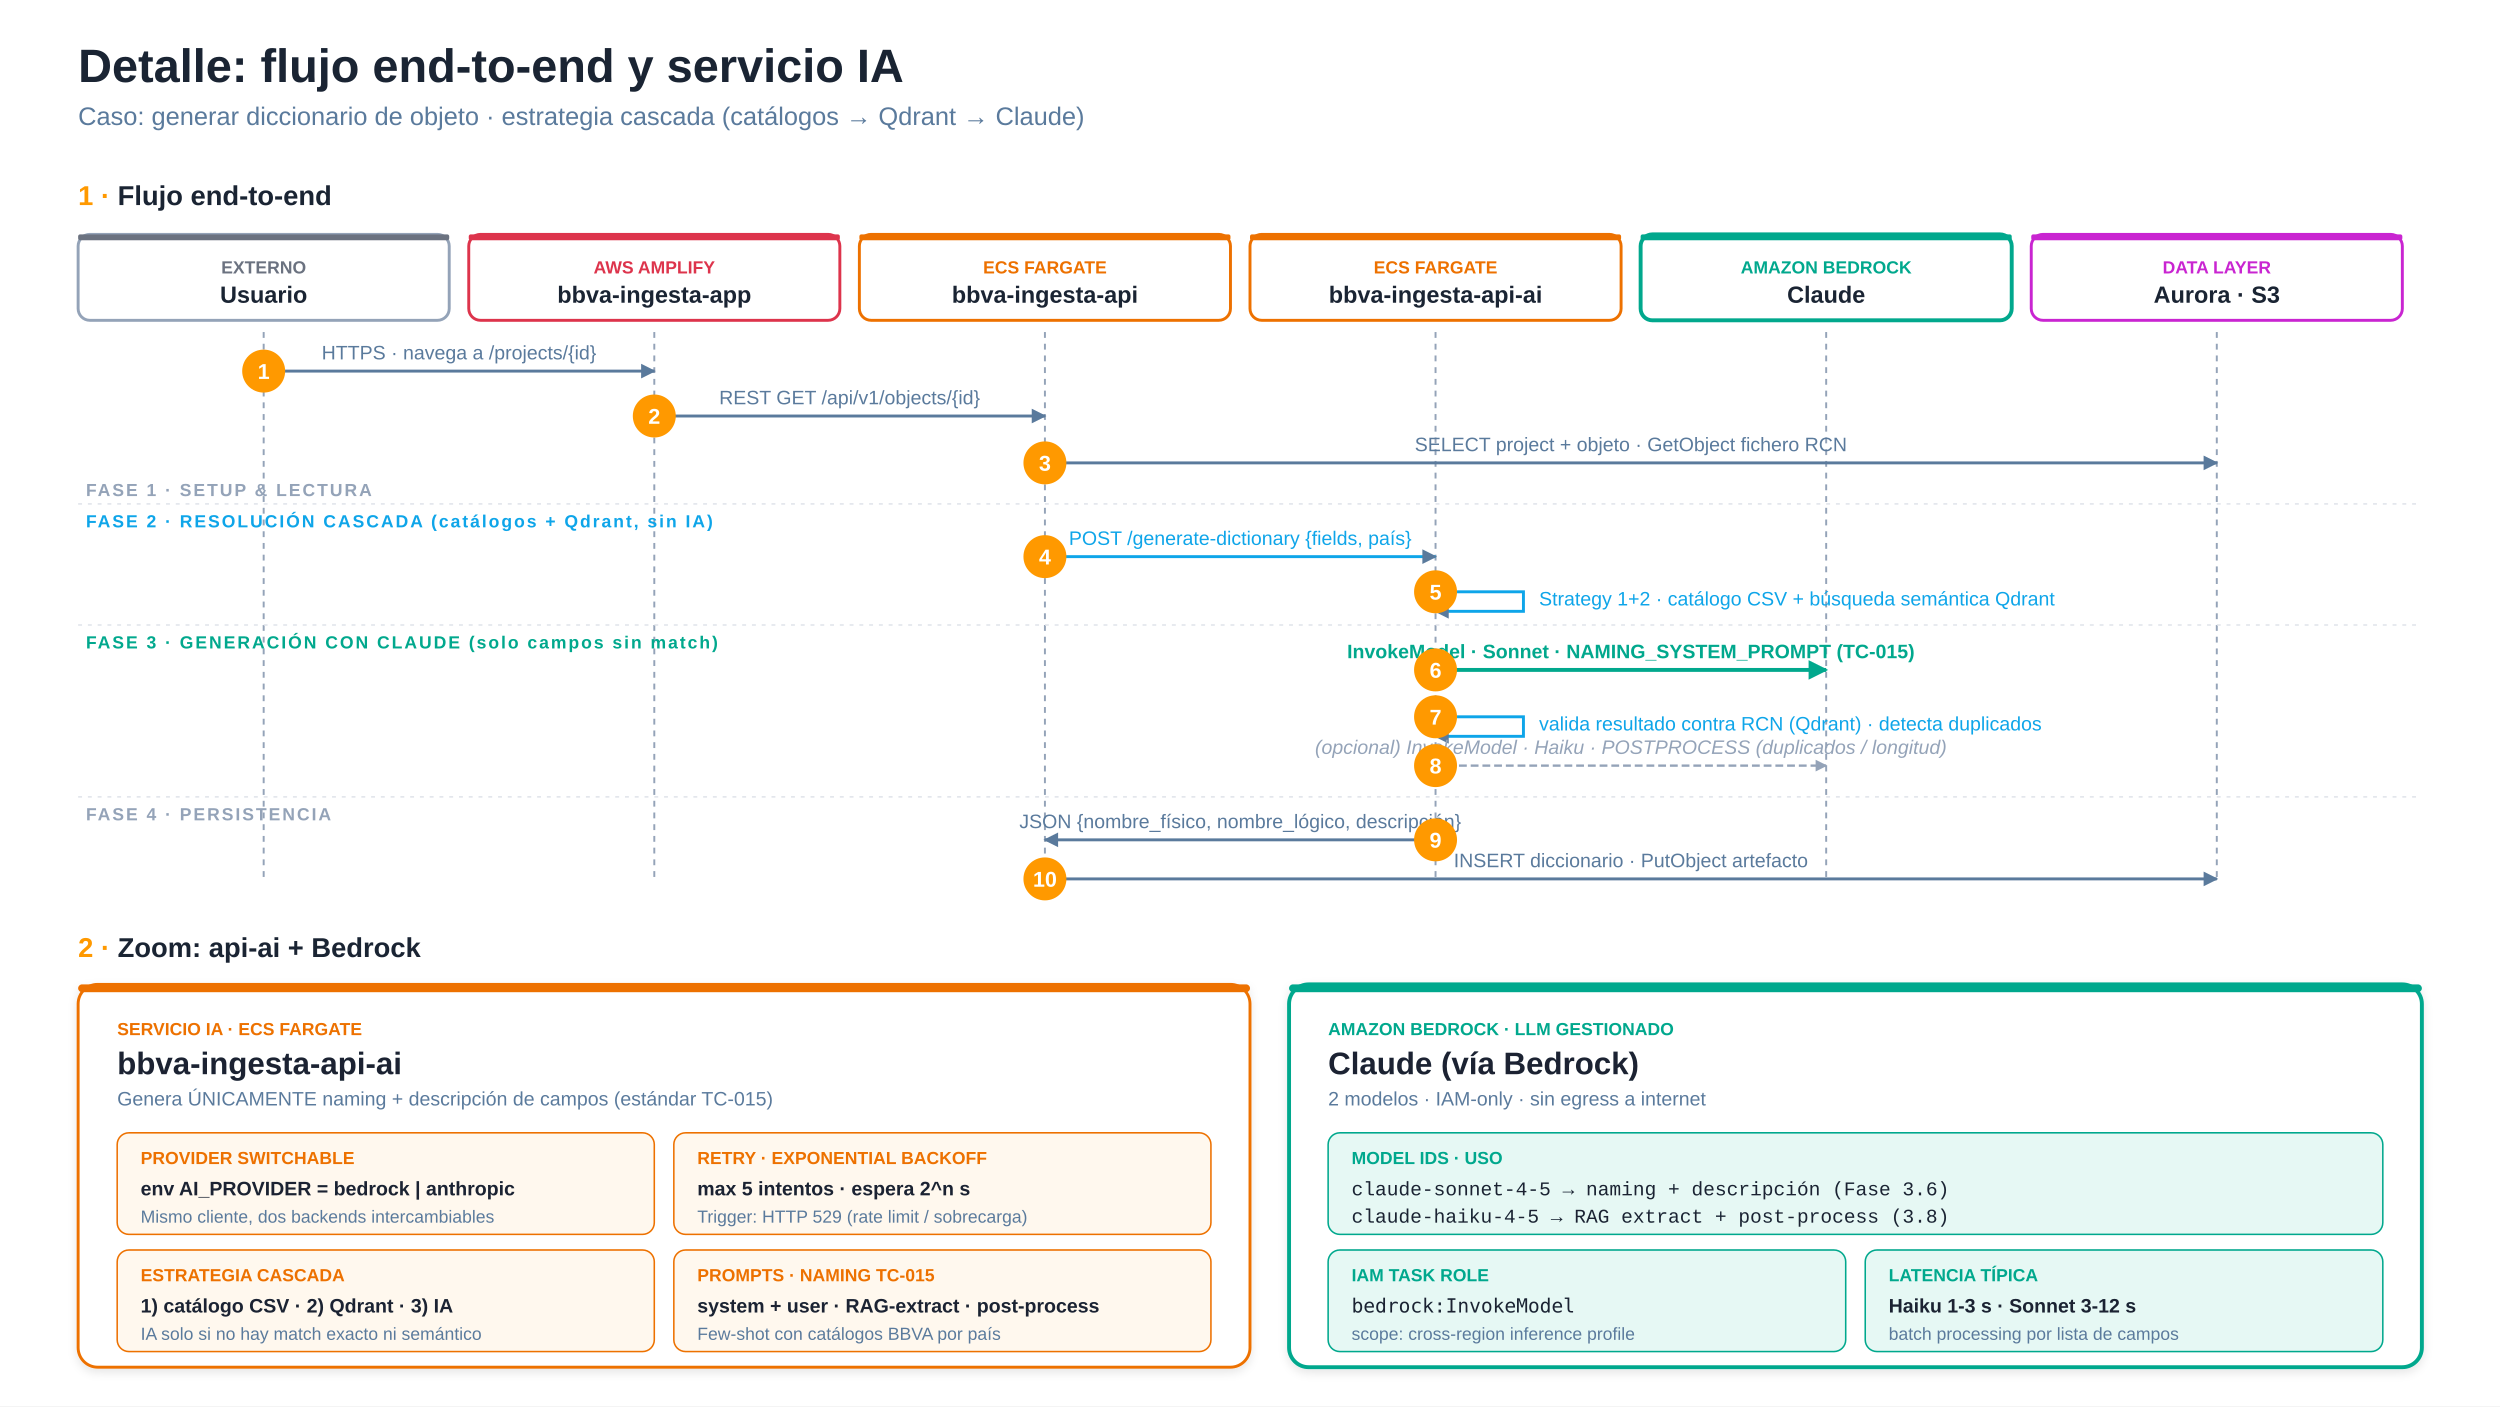
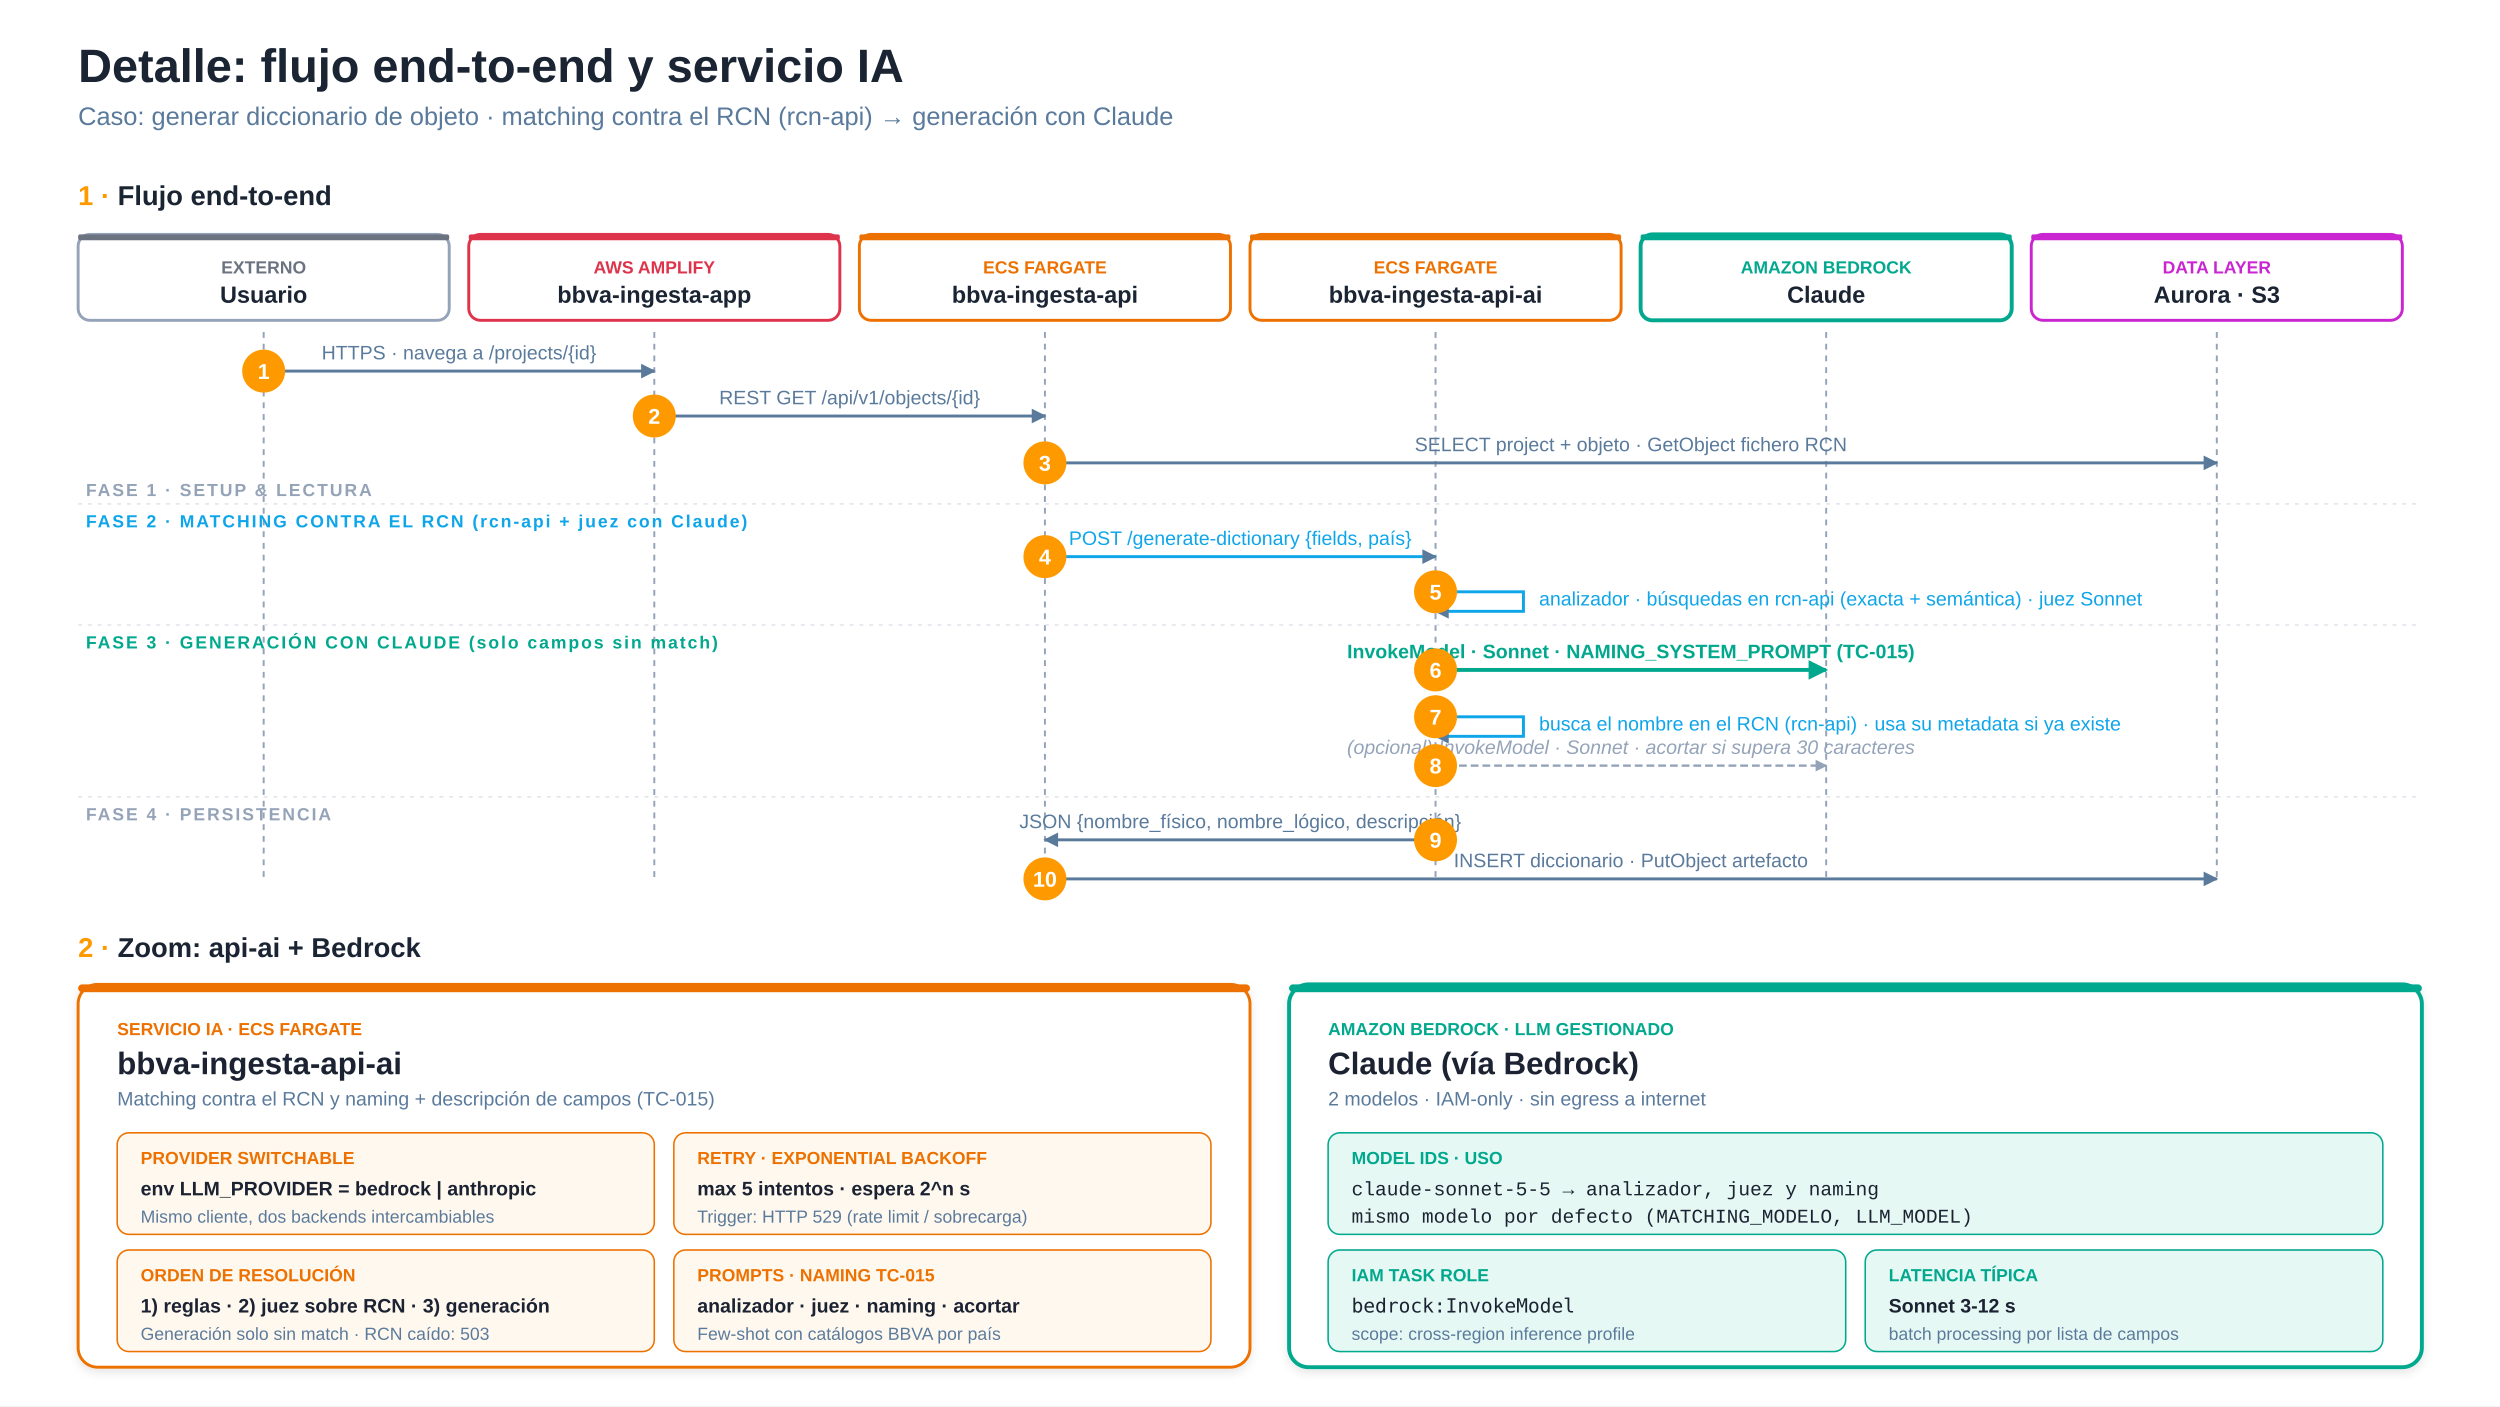
<svg xmlns="http://www.w3.org/2000/svg" viewBox="0 0 1280 720" font-family="Segoe UI, Arial, sans-serif">
  <defs>
    <filter id="cs" x="-20%" y="-20%" width="140%" height="140%">
      <feDropShadow dx="0" dy="2" stdDeviation="2.5" flood-opacity="0.10" />
    </filter>
    <marker id="ar" viewBox="0 0 10 10" refX="9" refY="5" markerWidth="5" markerHeight="5" orient="auto-start-reverse">
      <path d="M0,0 L10,5 L0,10 z" fill="#5A7A9C" />
    </marker>
    <marker id="arAI" viewBox="0 0 10 10" refX="9" refY="5" markerWidth="5" markerHeight="5" orient="auto-start-reverse">
      <path d="M0,0 L10,5 L0,10 z" fill="#01A88D" />
    </marker>
    <marker id="arOpt" viewBox="0 0 10 10" refX="9" refY="5" markerWidth="5" markerHeight="5" orient="auto-start-reverse">
      <path d="M0,0 L10,5 L0,10 z" fill="#94A3B8" />
    </marker>
  </defs>
  <rect width="1280" height="720" fill="#FFFFFF" />
  <text x="40" y="42" font-size="24" font-weight="700" fill="#1A2433">Detalle: flujo end-to-end y servicio IA</text>
-   <text x="40" y="64" font-size="13" fill="#5A7A9C">Caso: generar diccionario de objeto · estrategia cascada (catálogos → Qdrant → Claude)</text>
+   <text x="40" y="64" font-size="13" fill="#5A7A9C">Caso: generar diccionario de objeto · matching contra el RCN (rcn-api) → generación con Claude</text>
  <text x="40" y="105" font-size="14" font-weight="700" fill="#1A2433">
    <tspan fill="#FF9900">1 ·</tspan> Flujo end-to-end
  </text>
  <g transform="translate(40, 120)">
    <rect width="190" height="44" rx="6" fill="#FFFFFF" stroke="#94A3B8" stroke-width="1.5" />
    <rect width="190" height="3" rx="1" fill="#6B7280" />
    <text x="95" y="20" text-anchor="middle" font-size="9" font-weight="700" fill="#6B7280">EXTERNO</text>
    <text x="95" y="35" text-anchor="middle" font-size="12" font-weight="700" fill="#1A2433">Usuario</text>
  </g>
  <g transform="translate(240, 120)">
    <rect width="190" height="44" rx="6" fill="#FFFFFF" stroke="#DD344C" stroke-width="1.5" />
    <rect width="190" height="3" rx="1" fill="#DD344C" />
    <text x="95" y="20" text-anchor="middle" font-size="9" font-weight="700" fill="#DD344C">AWS AMPLIFY</text>
    <text x="95" y="35" text-anchor="middle" font-size="12" font-weight="700" fill="#1A2433">bbva-ingesta-app</text>
  </g>
  <g transform="translate(440, 120)">
    <rect width="190" height="44" rx="6" fill="#FFFFFF" stroke="#ED7100" stroke-width="1.5" />
    <rect width="190" height="3" rx="1" fill="#ED7100" />
    <text x="95" y="20" text-anchor="middle" font-size="9" font-weight="700" fill="#ED7100">ECS FARGATE</text>
    <text x="95" y="35" text-anchor="middle" font-size="12" font-weight="700" fill="#1A2433">bbva-ingesta-api</text>
  </g>
  <g transform="translate(640, 120)">
    <rect width="190" height="44" rx="6" fill="#FFFFFF" stroke="#ED7100" stroke-width="1.5" />
    <rect width="190" height="3" rx="1" fill="#ED7100" />
    <text x="95" y="20" text-anchor="middle" font-size="9" font-weight="700" fill="#ED7100">ECS FARGATE</text>
    <text x="95" y="35" text-anchor="middle" font-size="12" font-weight="700" fill="#1A2433">bbva-ingesta-api-ai</text>
  </g>
  <g transform="translate(840, 120)">
    <rect width="190" height="44" rx="6" fill="#FFFFFF" stroke="#01A88D" stroke-width="2" />
    <rect width="190" height="3" rx="1" fill="#01A88D" />
    <text x="95" y="20" text-anchor="middle" font-size="9" font-weight="700" fill="#01A88D">AMAZON BEDROCK</text>
    <text x="95" y="35" text-anchor="middle" font-size="12" font-weight="700" fill="#1A2433">Claude</text>
  </g>
  <g transform="translate(1040, 120)">
    <rect width="190" height="44" rx="6" fill="#FFFFFF" stroke="#C925D1" stroke-width="1.5" />
    <rect width="190" height="3" rx="1" fill="#C925D1" />
    <text x="95" y="20" text-anchor="middle" font-size="9" font-weight="700" fill="#C925D1">DATA LAYER</text>
    <text x="95" y="35" text-anchor="middle" font-size="12" font-weight="700" fill="#1A2433">Aurora · S3</text>
  </g>
  <line x1="135" y1="170" x2="135" y2="450" stroke="#94A3B8" stroke-width="1" stroke-dasharray="3,3" />
  <line x1="335" y1="170" x2="335" y2="450" stroke="#94A3B8" stroke-width="1" stroke-dasharray="3,3" />
  <line x1="535" y1="170" x2="535" y2="450" stroke="#94A3B8" stroke-width="1" stroke-dasharray="3,3" />
  <line x1="735" y1="170" x2="735" y2="450" stroke="#94A3B8" stroke-width="1" stroke-dasharray="3,3" />
  <line x1="935" y1="170" x2="935" y2="450" stroke="#94A3B8" stroke-width="1" stroke-dasharray="3,3" />
  <line x1="1135" y1="170" x2="1135" y2="450" stroke="#94A3B8" stroke-width="1" stroke-dasharray="3,3" />
  <line x1="40" y1="258" x2="1240" y2="258" stroke="#E0E4EA" stroke-width="0.8" stroke-dasharray="2,3" />
  <text x="44" y="254" font-size="9" font-weight="700" fill="#94A3B8" letter-spacing="1">FASE 1 · SETUP &amp; LECTURA</text>
-   <text x="44" y="270" font-size="9" font-weight="700" fill="#0EA5E9" letter-spacing="1">FASE 2 · RESOLUCIÓN CASCADA (catálogos + Qdrant, sin IA)</text>
+   <text x="44" y="270" font-size="9" font-weight="700" fill="#0EA5E9" letter-spacing="1">FASE 2 · MATCHING CONTRA EL RCN (rcn-api + juez con Claude)</text>
  <line x1="40" y1="320" x2="1240" y2="320" stroke="#E0E4EA" stroke-width="0.8" stroke-dasharray="2,3" />
  <text x="44" y="332" font-size="9" font-weight="700" fill="#01A88D" letter-spacing="1">FASE 3 · GENERACIÓN CON CLAUDE (solo campos sin match)</text>
  <line x1="40" y1="408" x2="1240" y2="408" stroke="#E0E4EA" stroke-width="0.8" stroke-dasharray="2,3" />
  <text x="44" y="420" font-size="9" font-weight="700" fill="#94A3B8" letter-spacing="1">FASE 4 · PERSISTENCIA</text>
  <line x1="135" y1="190" x2="335" y2="190" stroke="#5A7A9C" stroke-width="1.5" marker-end="url(#ar)" />
  <text x="235" y="184" text-anchor="middle" font-size="10" fill="#5A7A9C">HTTPS · navega a /projects/{id}</text>
  <circle cx="135" cy="190" r="11" fill="#FF9900" />
  <text x="135" y="194" text-anchor="middle" font-size="11" font-weight="700" fill="#FFFFFF">1</text>
  <line x1="335" y1="213" x2="535" y2="213" stroke="#5A7A9C" stroke-width="1.5" marker-end="url(#ar)" />
  <text x="435" y="207" text-anchor="middle" font-size="10" fill="#5A7A9C">REST GET /api/v1/objects/{id}</text>
  <circle cx="335" cy="213" r="11" fill="#FF9900" />
  <text x="335" y="217" text-anchor="middle" font-size="11" font-weight="700" fill="#FFFFFF">2</text>
  <line x1="535" y1="237" x2="1135" y2="237" stroke="#5A7A9C" stroke-width="1.5" marker-end="url(#ar)" />
  <text x="835" y="231" text-anchor="middle" font-size="10" fill="#5A7A9C">SELECT project + objeto · GetObject fichero RCN</text>
  <circle cx="535" cy="237" r="11" fill="#FF9900" />
  <text x="535" y="241" text-anchor="middle" font-size="11" font-weight="700" fill="#FFFFFF">3</text>
  <line x1="535" y1="285" x2="735" y2="285" stroke="#0EA5E9" stroke-width="1.5" marker-end="url(#ar)" />
  <text x="635" y="279" text-anchor="middle" font-size="10" fill="#0EA5E9">POST /generate-dictionary {fields, país}</text>
  <circle cx="535" cy="285" r="11" fill="#FF9900" />
  <text x="535" y="289" text-anchor="middle" font-size="11" font-weight="700" fill="#FFFFFF">4</text>
  <path d="M746,303 L780,303 L780,313 L735,313" fill="none" stroke="#0EA5E9" stroke-width="1.5" marker-end="url(#ar)" />
-   <text x="788" y="310" font-size="10" fill="#0EA5E9">Strategy 1+2 · catálogo CSV + búsqueda semántica Qdrant</text>
+   <text x="788" y="310" font-size="10" fill="#0EA5E9">analizador · búsquedas en rcn-api (exacta + semántica) · juez Sonnet</text>
  <circle cx="735" cy="303" r="11" fill="#FF9900" />
  <text x="735" y="307" text-anchor="middle" font-size="11" font-weight="700" fill="#FFFFFF">5</text>
  <line x1="735" y1="343" x2="935" y2="343" stroke="#01A88D" stroke-width="2" marker-end="url(#arAI)" />
  <text x="835" y="337" text-anchor="middle" font-size="10" font-weight="600" fill="#01A88D">InvokeModel · Sonnet · NAMING_SYSTEM_PROMPT (TC-015)</text>
  <circle cx="735" cy="343" r="11" fill="#FF9900" />
  <text x="735" y="347" text-anchor="middle" font-size="11" font-weight="700" fill="#FFFFFF">6</text>
  <path d="M746,367 L780,367 L780,377 L735,377" fill="none" stroke="#0EA5E9" stroke-width="1.5" marker-end="url(#ar)" />
-   <text x="788" y="374" font-size="10" fill="#0EA5E9">valida resultado contra RCN (Qdrant) · detecta duplicados</text>
+   <text x="788" y="374" font-size="10" fill="#0EA5E9">busca el nombre en el RCN (rcn-api) · usa su metadata si ya existe</text>
  <circle cx="735" cy="367" r="11" fill="#FF9900" />
  <text x="735" y="371" text-anchor="middle" font-size="11" font-weight="700" fill="#FFFFFF">7</text>
  <line x1="735" y1="392" x2="935" y2="392" stroke="#94A3B8" stroke-width="1.2" stroke-dasharray="4,2" marker-end="url(#arOpt)" />
-   <text x="835" y="386" text-anchor="middle" font-size="10" fill="#94A3B8" font-style="italic">(opcional) InvokeModel · Haiku · POSTPROCESS (duplicados / longitud)</text>
+   <text x="835" y="386" text-anchor="middle" font-size="10" fill="#94A3B8" font-style="italic">(opcional) InvokeModel · Sonnet · acortar si supera 30 caracteres</text>
  <circle cx="735" cy="392" r="11" fill="#FF9900" />
  <text x="735" y="396" text-anchor="middle" font-size="11" font-weight="700" fill="#FFFFFF">8</text>
  <line x1="735" y1="430" x2="535" y2="430" stroke="#5A7A9C" stroke-width="1.5" marker-end="url(#ar)" />
  <text x="635" y="424" text-anchor="middle" font-size="10" fill="#5A7A9C">JSON {nombre_físico, nombre_lógico, descripción}</text>
  <circle cx="735" cy="430" r="11" fill="#FF9900" />
  <text x="735" y="434" text-anchor="middle" font-size="11" font-weight="700" fill="#FFFFFF">9</text>
  <line x1="535" y1="450" x2="1135" y2="450" stroke="#5A7A9C" stroke-width="1.5" marker-end="url(#ar)" />
  <text x="835" y="444" text-anchor="middle" font-size="10" fill="#5A7A9C">INSERT diccionario · PutObject artefacto</text>
  <circle cx="535" cy="450" r="11" fill="#FF9900" />
  <text x="535" y="454" text-anchor="middle" font-size="11" font-weight="700" fill="#FFFFFF">10</text>
  <text x="40" y="490" font-size="14" font-weight="700" fill="#1A2433">
    <tspan fill="#FF9900">2 ·</tspan> Zoom: api-ai + Bedrock
  </text>
  <g transform="translate(40, 504)" filter="url(#cs)">
    <rect width="600" height="196" rx="10" fill="#FFFFFF" stroke="#ED7100" stroke-width="1.5" />
    <rect width="600" height="4" rx="2" fill="#ED7100" />
    <text x="20" y="26" font-size="9" font-weight="700" fill="#ED7100">SERVICIO IA · ECS FARGATE</text>
    <text x="20" y="46" font-size="16" font-weight="700" fill="#1A2433">bbva-ingesta-api-ai</text>
-     <text x="20" y="62" font-size="10" fill="#5A7A9C">Genera ÚNICAMENTE naming + descripción de campos (estándar TC-015)</text>
+     <text x="20" y="62" font-size="10" fill="#5A7A9C">Matching contra el RCN y naming + descripción de campos (TC-015)</text>
    <g transform="translate(20, 76)">
      <rect width="275" height="52" rx="6" fill="#FFF8EE" stroke="#ED7100" stroke-width="0.8" />
      <text x="12" y="16" font-size="9" font-weight="700" fill="#ED7100">PROVIDER SWITCHABLE</text>
-       <text x="12" y="32" font-size="10" font-weight="600" fill="#1A2433">env AI_PROVIDER = bedrock | anthropic</text>
+       <text x="12" y="32" font-size="10" font-weight="600" fill="#1A2433">env LLM_PROVIDER = bedrock | anthropic</text>
      <text x="12" y="46" font-size="9" fill="#5A7A9C">Mismo cliente, dos backends intercambiables</text>
    </g>
    <g transform="translate(305, 76)">
      <rect width="275" height="52" rx="6" fill="#FFF8EE" stroke="#ED7100" stroke-width="0.8" />
      <text x="12" y="16" font-size="9" font-weight="700" fill="#ED7100">RETRY · EXPONENTIAL BACKOFF</text>
      <text x="12" y="32" font-size="10" font-weight="600" fill="#1A2433">max 5 intentos · espera 2^n s</text>
      <text x="12" y="46" font-size="9" fill="#5A7A9C">Trigger: HTTP 529 (rate limit / sobrecarga)</text>
    </g>
    <g transform="translate(20, 136)">
      <rect width="275" height="52" rx="6" fill="#FFF8EE" stroke="#ED7100" stroke-width="0.8" />
-       <text x="12" y="16" font-size="9" font-weight="700" fill="#ED7100">ESTRATEGIA CASCADA</text>
-       <text x="12" y="32" font-size="10" font-weight="600" fill="#1A2433">1) catálogo CSV · 2) Qdrant · 3) IA</text>
-       <text x="12" y="46" font-size="9" fill="#5A7A9C">IA solo si no hay match exacto ni semántico</text>
+       <text x="12" y="16" font-size="9" font-weight="700" fill="#ED7100">ORDEN DE RESOLUCIÓN</text>
+       <text x="12" y="32" font-size="10" font-weight="600" fill="#1A2433">1) reglas · 2) juez sobre RCN · 3) generación</text>
+       <text x="12" y="46" font-size="9" fill="#5A7A9C">Generación solo sin match · RCN caído: 503</text>
    </g>
    <g transform="translate(305, 136)">
      <rect width="275" height="52" rx="6" fill="#FFF8EE" stroke="#ED7100" stroke-width="0.8" />
      <text x="12" y="16" font-size="9" font-weight="700" fill="#ED7100">PROMPTS · NAMING TC-015</text>
-       <text x="12" y="32" font-size="10" font-weight="600" fill="#1A2433">system + user · RAG-extract · post-process</text>
+       <text x="12" y="32" font-size="10" font-weight="600" fill="#1A2433">analizador · juez · naming · acortar</text>
      <text x="12" y="46" font-size="9" fill="#5A7A9C">Few-shot con catálogos BBVA por país</text>
    </g>
  </g>
  <g transform="translate(660, 504)" filter="url(#cs)">
    <rect width="580" height="196" rx="10" fill="#FFFFFF" stroke="#01A88D" stroke-width="2" />
    <rect width="580" height="4" rx="2" fill="#01A88D" />
    <text x="20" y="26" font-size="9" font-weight="700" fill="#01A88D">AMAZON BEDROCK · LLM GESTIONADO</text>
    <text x="20" y="46" font-size="16" font-weight="700" fill="#1A2433">Claude (vía Bedrock)</text>
    <text x="20" y="62" font-size="10" fill="#5A7A9C">2 modelos · IAM-only · sin egress a internet</text>
    <g transform="translate(20, 76)">
      <rect width="540" height="52" rx="6" fill="#E6F8F4" stroke="#01A88D" stroke-width="0.8" />
      <text x="12" y="16" font-size="9" font-weight="700" fill="#01A88D">MODEL IDS · USO</text>
-       <text x="12" y="32" font-size="10" font-family="Consolas, Courier New, monospace" fill="#1A2433">claude-sonnet-4-5  →  naming + descripción (Fase 3.6)</text>
-       <text x="12" y="46" font-size="10" font-family="Consolas, Courier New, monospace" fill="#1A2433">claude-haiku-4-5   →  RAG extract + post-process (3.8)</text>
+       <text x="12" y="32" font-size="10" font-family="Consolas, Courier New, monospace" fill="#1A2433">claude-sonnet-5-5  →  analizador, juez y naming</text>
+       <text x="12" y="46" font-size="10" font-family="Consolas, Courier New, monospace" fill="#1A2433">mismo modelo por defecto (MATCHING_MODELO, LLM_MODEL)</text>
    </g>
    <g transform="translate(20, 136)">
      <rect width="265" height="52" rx="6" fill="#E6F8F4" stroke="#01A88D" stroke-width="0.8" />
      <text x="12" y="16" font-size="9" font-weight="700" fill="#01A88D">IAM TASK ROLE</text>
      <text x="12" y="32" font-size="10" font-family="Consolas, monospace" fill="#1A2433">bedrock:InvokeModel</text>
      <text x="12" y="46" font-size="9" fill="#5A7A9C">scope: cross-region inference profile</text>
    </g>
    <g transform="translate(295, 136)">
      <rect width="265" height="52" rx="6" fill="#E6F8F4" stroke="#01A88D" stroke-width="0.8" />
      <text x="12" y="16" font-size="9" font-weight="700" fill="#01A88D">LATENCIA TÍPICA</text>
-       <text x="12" y="32" font-size="10" font-weight="600" fill="#1A2433">Haiku 1-3 s · Sonnet 3-12 s</text>
+       <text x="12" y="32" font-size="10" font-weight="600" fill="#1A2433">Sonnet 3-12 s</text>
      <text x="12" y="46" font-size="9" fill="#5A7A9C">batch processing por lista de campos</text>
    </g>
  </g>
</svg>
